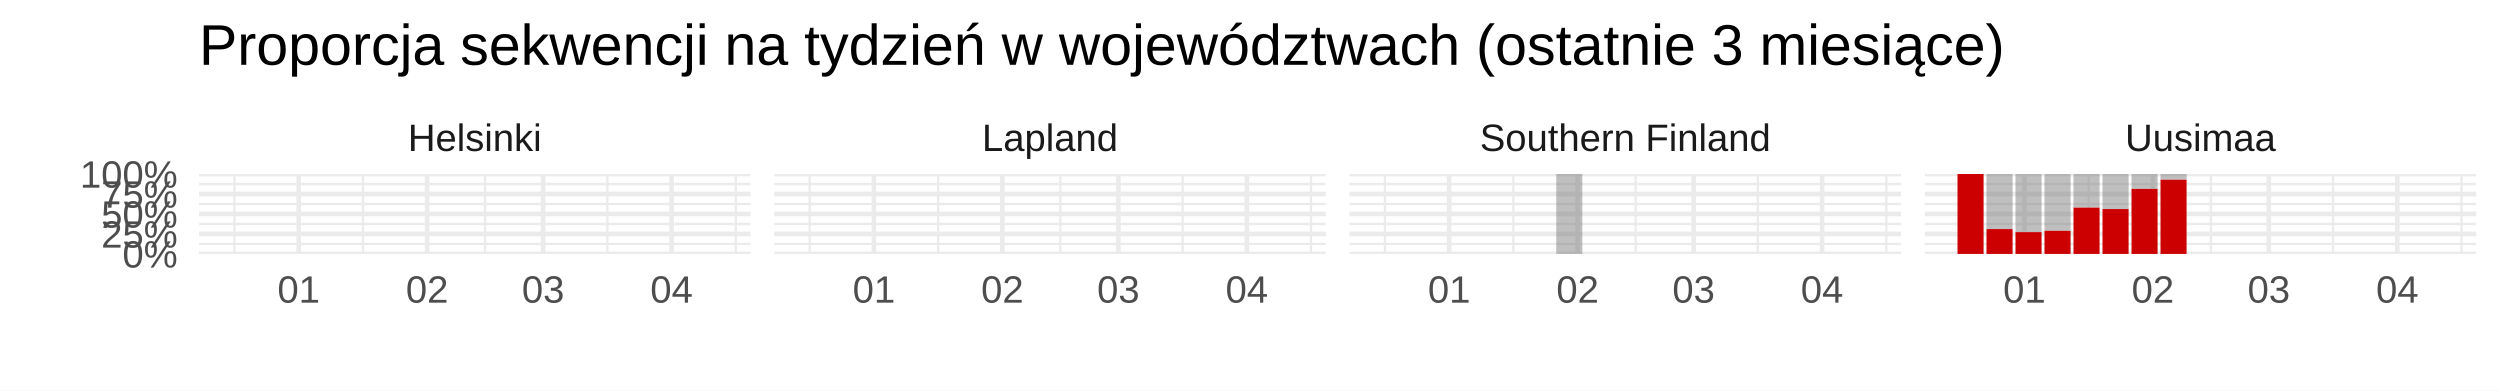
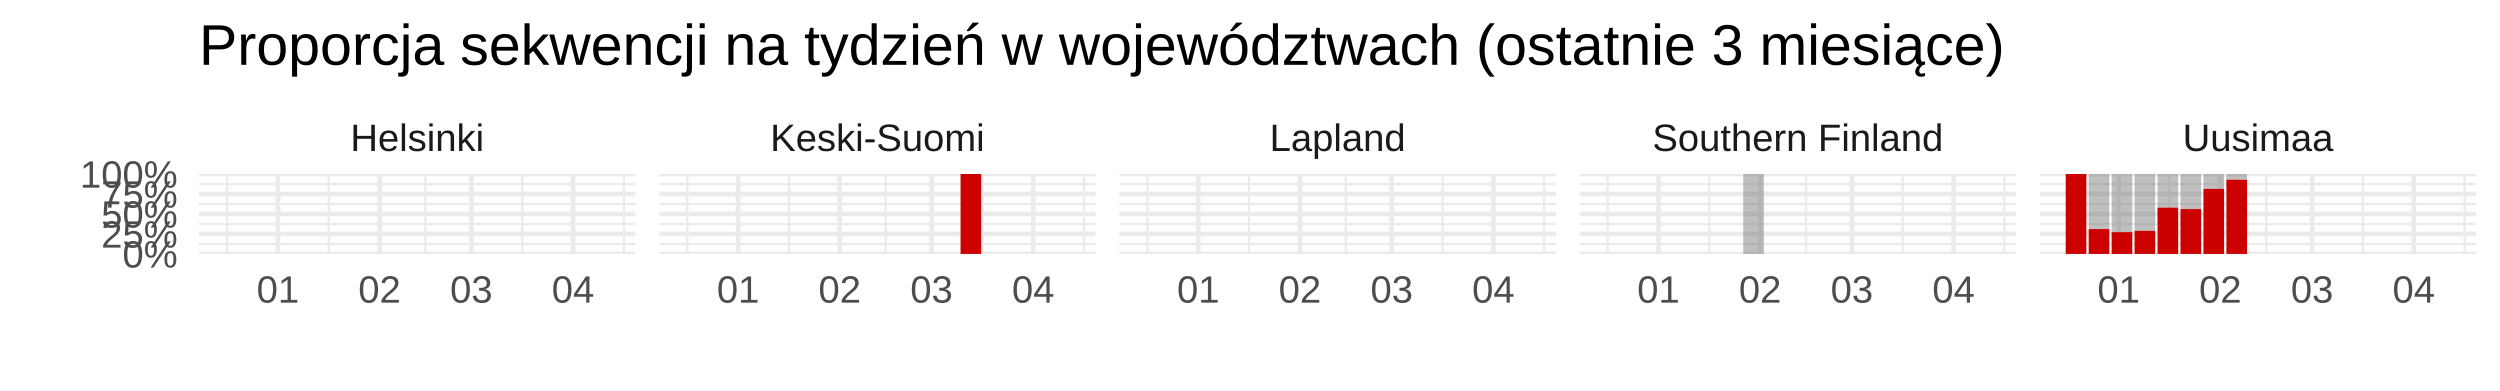
<svg xmlns="http://www.w3.org/2000/svg" class="svglite" width="576.00pt" height="90.00pt" viewBox="0 0 576.00 90.00">
  <defs>
    <style type="text/css">
    .svglite line, .svglite polyline, .svglite polygon, .svglite path, .svglite rect, .svglite circle {
      fill: none;
      stroke: #000000;
      stroke-linecap: round;
      stroke-linejoin: round;
      stroke-miterlimit: 10.00;
    }
  </style>
  </defs>
  <rect width="100%" height="100%" style="stroke: none; fill: #FFFFFF;" />
  <defs>
    <clipPath id="cpMC4wMHw1NzYuMDB8MC4wMHw5MC4wMA==">
      <rect x="0.00" y="0.00" width="576.00" height="90.00" />
    </clipPath>
  </defs>
  <g clip-path="url(#cpMC4wMHw1NzYuMDB8MC4wMHw5MC4wMA==)">
</g>
  <defs>
-     <clipPath id="cpNDUuODZ8MTcyLjkyfDQwLjA5fDU4LjUw">
-       <rect x="45.86" y="40.09" width="127.06" height="18.41" />
-     </clipPath>
-   </defs>
-   <g clip-path="url(#cpNDUuODZ8MTcyLjkyfDQwLjA5fDU4LjUw)">
-     <polyline points="45.86,56.20 172.92,56.20 " style="stroke-width: 0.53; stroke: #EBEBEB; stroke-linecap: butt;" />
-     <polyline points="45.86,51.60 172.92,51.60 " style="stroke-width: 0.53; stroke: #EBEBEB; stroke-linecap: butt;" />
-     <polyline points="45.86,47.00 172.92,47.00 " style="stroke-width: 0.53; stroke: #EBEBEB; stroke-linecap: butt;" />
-     <polyline points="45.86,42.40 172.92,42.40 " style="stroke-width: 0.53; stroke: #EBEBEB; stroke-linecap: butt;" />
-     <polyline points="54.02,58.50 54.02,40.09 " style="stroke-width: 0.53; stroke: #EBEBEB; stroke-linecap: butt;" />
-     <polyline points="83.61,58.50 83.61,40.09 " style="stroke-width: 0.53; stroke: #EBEBEB; stroke-linecap: butt;" />
-     <polyline points="111.77,58.50 111.77,40.09 " style="stroke-width: 0.53; stroke: #EBEBEB; stroke-linecap: butt;" />
-     <polyline points="139.93,58.50 139.93,40.09 " style="stroke-width: 0.53; stroke: #EBEBEB; stroke-linecap: butt;" />
-     <polyline points="169.53,58.50 169.53,40.09 " style="stroke-width: 0.53; stroke: #EBEBEB; stroke-linecap: butt;" />
-     <polyline points="45.86,58.50 172.92,58.50 " style="stroke-width: 1.07; stroke: #EBEBEB; stroke-linecap: butt;" />
-     <polyline points="45.86,53.90 172.92,53.90 " style="stroke-width: 1.07; stroke: #EBEBEB; stroke-linecap: butt;" />
-     <polyline points="45.86,49.30 172.92,49.30 " style="stroke-width: 1.07; stroke: #EBEBEB; stroke-linecap: butt;" />
-     <polyline points="45.86,44.70 172.92,44.70 " style="stroke-width: 1.07; stroke: #EBEBEB; stroke-linecap: butt;" />
-     <polyline points="45.86,40.09 172.92,40.09 " style="stroke-width: 1.07; stroke: #EBEBEB; stroke-linecap: butt;" />
-     <polyline points="68.82,58.50 68.82,40.09 " style="stroke-width: 1.07; stroke: #EBEBEB; stroke-linecap: butt;" />
-     <polyline points="98.41,58.50 98.41,40.09 " style="stroke-width: 1.07; stroke: #EBEBEB; stroke-linecap: butt;" />
-     <polyline points="125.14,58.50 125.14,40.09 " style="stroke-width: 1.07; stroke: #EBEBEB; stroke-linecap: butt;" />
-     <polyline points="154.73,58.50 154.73,40.09 " style="stroke-width: 1.07; stroke: #EBEBEB; stroke-linecap: butt;" />
-   </g>
-   <g clip-path="url(#cpMC4wMHw1NzYuMDB8MC4wMHw5MC4wMA==)">
- </g>
-   <defs>
-     <clipPath id="cpMTc4LjQwfDMwNS40NXw0MC4wOXw1OC41MA==">
-       <rect x="178.40" y="40.09" width="127.06" height="18.41" />
-     </clipPath>
-   </defs>
-   <g clip-path="url(#cpMTc4LjQwfDMwNS40NXw0MC4wOXw1OC41MA==)">
-     <polyline points="178.40,56.20 305.45,56.20 " style="stroke-width: 0.53; stroke: #EBEBEB; stroke-linecap: butt;" />
-     <polyline points="178.40,51.60 305.45,51.60 " style="stroke-width: 0.53; stroke: #EBEBEB; stroke-linecap: butt;" />
-     <polyline points="178.40,47.00 305.45,47.00 " style="stroke-width: 0.53; stroke: #EBEBEB; stroke-linecap: butt;" />
-     <polyline points="178.40,42.40 305.45,42.40 " style="stroke-width: 0.53; stroke: #EBEBEB; stroke-linecap: butt;" />
-     <polyline points="186.56,58.50 186.56,40.09 " style="stroke-width: 0.53; stroke: #EBEBEB; stroke-linecap: butt;" />
-     <polyline points="216.15,58.50 216.15,40.09 " style="stroke-width: 0.53; stroke: #EBEBEB; stroke-linecap: butt;" />
-     <polyline points="244.31,58.50 244.31,40.09 " style="stroke-width: 0.53; stroke: #EBEBEB; stroke-linecap: butt;" />
-     <polyline points="272.47,58.50 272.47,40.09 " style="stroke-width: 0.53; stroke: #EBEBEB; stroke-linecap: butt;" />
-     <polyline points="302.06,58.50 302.06,40.09 " style="stroke-width: 0.53; stroke: #EBEBEB; stroke-linecap: butt;" />
-     <polyline points="178.40,58.50 305.45,58.50 " style="stroke-width: 1.07; stroke: #EBEBEB; stroke-linecap: butt;" />
-     <polyline points="178.40,53.90 305.45,53.90 " style="stroke-width: 1.07; stroke: #EBEBEB; stroke-linecap: butt;" />
-     <polyline points="178.40,49.30 305.45,49.30 " style="stroke-width: 1.07; stroke: #EBEBEB; stroke-linecap: butt;" />
-     <polyline points="178.40,44.70 305.45,44.70 " style="stroke-width: 1.07; stroke: #EBEBEB; stroke-linecap: butt;" />
-     <polyline points="178.40,40.09 305.45,40.09 " style="stroke-width: 1.07; stroke: #EBEBEB; stroke-linecap: butt;" />
-     <polyline points="201.35,58.50 201.35,40.09 " style="stroke-width: 1.07; stroke: #EBEBEB; stroke-linecap: butt;" />
-     <polyline points="230.95,58.50 230.95,40.09 " style="stroke-width: 1.07; stroke: #EBEBEB; stroke-linecap: butt;" />
-     <polyline points="257.67,58.50 257.67,40.09 " style="stroke-width: 1.07; stroke: #EBEBEB; stroke-linecap: butt;" />
-     <polyline points="287.27,58.50 287.27,40.09 " style="stroke-width: 1.07; stroke: #EBEBEB; stroke-linecap: butt;" />
-   </g>
-   <g clip-path="url(#cpMC4wMHw1NzYuMDB8MC4wMHw5MC4wMA==)">
- </g>
-   <defs>
-     <clipPath id="cpMzEwLjkzfDQzNy45OXw0MC4wOXw1OC41MA==">
-       <rect x="310.93" y="40.09" width="127.06" height="18.41" />
-     </clipPath>
-   </defs>
-   <g clip-path="url(#cpMzEwLjkzfDQzNy45OXw0MC4wOXw1OC41MA==)">
-     <polyline points="310.93,56.20 437.99,56.20 " style="stroke-width: 0.53; stroke: #EBEBEB; stroke-linecap: butt;" />
-     <polyline points="310.93,51.60 437.99,51.60 " style="stroke-width: 0.53; stroke: #EBEBEB; stroke-linecap: butt;" />
-     <polyline points="310.93,47.00 437.99,47.00 " style="stroke-width: 0.53; stroke: #EBEBEB; stroke-linecap: butt;" />
-     <polyline points="310.93,42.40 437.99,42.40 " style="stroke-width: 0.53; stroke: #EBEBEB; stroke-linecap: butt;" />
-     <polyline points="319.09,58.50 319.09,40.09 " style="stroke-width: 0.53; stroke: #EBEBEB; stroke-linecap: butt;" />
-     <polyline points="348.68,58.50 348.68,40.09 " style="stroke-width: 0.53; stroke: #EBEBEB; stroke-linecap: butt;" />
-     <polyline points="376.84,58.50 376.84,40.09 " style="stroke-width: 0.53; stroke: #EBEBEB; stroke-linecap: butt;" />
-     <polyline points="405.00,58.50 405.00,40.09 " style="stroke-width: 0.53; stroke: #EBEBEB; stroke-linecap: butt;" />
-     <polyline points="434.60,58.50 434.60,40.09 " style="stroke-width: 0.53; stroke: #EBEBEB; stroke-linecap: butt;" />
-     <polyline points="310.93,58.50 437.99,58.50 " style="stroke-width: 1.07; stroke: #EBEBEB; stroke-linecap: butt;" />
-     <polyline points="310.93,53.90 437.99,53.90 " style="stroke-width: 1.07; stroke: #EBEBEB; stroke-linecap: butt;" />
-     <polyline points="310.93,49.30 437.99,49.30 " style="stroke-width: 1.07; stroke: #EBEBEB; stroke-linecap: butt;" />
-     <polyline points="310.93,44.70 437.99,44.70 " style="stroke-width: 1.07; stroke: #EBEBEB; stroke-linecap: butt;" />
-     <polyline points="310.93,40.09 437.99,40.09 " style="stroke-width: 1.07; stroke: #EBEBEB; stroke-linecap: butt;" />
-     <polyline points="333.89,58.50 333.89,40.09 " style="stroke-width: 1.07; stroke: #EBEBEB; stroke-linecap: butt;" />
-     <polyline points="363.48,58.50 363.48,40.09 " style="stroke-width: 1.07; stroke: #EBEBEB; stroke-linecap: butt;" />
-     <polyline points="390.21,58.50 390.21,40.09 " style="stroke-width: 1.07; stroke: #EBEBEB; stroke-linecap: butt;" />
-     <polyline points="419.80,58.50 419.80,40.09 " style="stroke-width: 1.07; stroke: #EBEBEB; stroke-linecap: butt;" />
-     <rect x="358.56" y="40.09" width="6.01" height="18.41" style="stroke-width: 1.07; stroke: none; stroke-linecap: square; stroke-linejoin: miter; fill: #777777; fill-opacity: 0.47;" />
-     <rect x="358.56" y="58.50" width="6.01" height="0.00" style="stroke-width: 1.07; stroke: none; stroke-linecap: square; stroke-linejoin: miter; fill: #CD0000;" />
-   </g>
-   <g clip-path="url(#cpMC4wMHw1NzYuMDB8MC4wMHw5MC4wMA==)">
- </g>
-   <defs>
-     <clipPath id="cpNDQzLjQ3fDU3MC41Mnw0MC4wOXw1OC41MA==">
-       <rect x="443.47" y="40.09" width="127.06" height="18.41" />
-     </clipPath>
-   </defs>
-   <g clip-path="url(#cpNDQzLjQ3fDU3MC41Mnw0MC4wOXw1OC41MA==)">
-     <polyline points="443.47,56.20 570.52,56.20 " style="stroke-width: 0.53; stroke: #EBEBEB; stroke-linecap: butt;" />
-     <polyline points="443.47,51.60 570.52,51.60 " style="stroke-width: 0.53; stroke: #EBEBEB; stroke-linecap: butt;" />
-     <polyline points="443.47,47.00 570.52,47.00 " style="stroke-width: 0.53; stroke: #EBEBEB; stroke-linecap: butt;" />
-     <polyline points="443.47,42.40 570.52,42.40 " style="stroke-width: 0.53; stroke: #EBEBEB; stroke-linecap: butt;" />
-     <polyline points="451.63,58.50 451.63,40.09 " style="stroke-width: 0.53; stroke: #EBEBEB; stroke-linecap: butt;" />
-     <polyline points="481.22,58.50 481.22,40.09 " style="stroke-width: 0.53; stroke: #EBEBEB; stroke-linecap: butt;" />
-     <polyline points="509.38,58.50 509.38,40.09 " style="stroke-width: 0.53; stroke: #EBEBEB; stroke-linecap: butt;" />
-     <polyline points="537.54,58.50 537.54,40.09 " style="stroke-width: 0.53; stroke: #EBEBEB; stroke-linecap: butt;" />
-     <polyline points="567.13,58.50 567.13,40.09 " style="stroke-width: 0.53; stroke: #EBEBEB; stroke-linecap: butt;" />
-     <polyline points="443.47,58.50 570.52,58.50 " style="stroke-width: 1.07; stroke: #EBEBEB; stroke-linecap: butt;" />
-     <polyline points="443.47,53.90 570.52,53.90 " style="stroke-width: 1.07; stroke: #EBEBEB; stroke-linecap: butt;" />
-     <polyline points="443.47,49.30 570.52,49.30 " style="stroke-width: 1.07; stroke: #EBEBEB; stroke-linecap: butt;" />
-     <polyline points="443.47,44.70 570.52,44.70 " style="stroke-width: 1.07; stroke: #EBEBEB; stroke-linecap: butt;" />
-     <polyline points="443.47,40.09 570.52,40.09 " style="stroke-width: 1.07; stroke: #EBEBEB; stroke-linecap: butt;" />
-     <polyline points="466.42,58.50 466.42,40.09 " style="stroke-width: 1.07; stroke: #EBEBEB; stroke-linecap: butt;" />
-     <polyline points="496.02,58.50 496.02,40.09 " style="stroke-width: 1.07; stroke: #EBEBEB; stroke-linecap: butt;" />
-     <polyline points="522.74,58.50 522.74,40.09 " style="stroke-width: 1.07; stroke: #EBEBEB; stroke-linecap: butt;" />
-     <polyline points="552.34,58.50 552.34,40.09 " style="stroke-width: 1.07; stroke: #EBEBEB; stroke-linecap: butt;" />
-     <rect x="451.01" y="40.09" width="6.01" height="0.00" style="stroke-width: 1.07; stroke: none; stroke-linecap: square; stroke-linejoin: miter; fill: #777777; fill-opacity: 0.47;" />
-     <rect x="457.69" y="40.09" width="6.01" height="12.67" style="stroke-width: 1.07; stroke: none; stroke-linecap: square; stroke-linejoin: miter; fill: #777777; fill-opacity: 0.47;" />
-     <rect x="464.37" y="40.09" width="6.01" height="13.39" style="stroke-width: 1.07; stroke: none; stroke-linecap: square; stroke-linejoin: miter; fill: #777777; fill-opacity: 0.47;" />
-     <rect x="471.05" y="40.09" width="6.01" height="13.09" style="stroke-width: 1.07; stroke: none; stroke-linecap: square; stroke-linejoin: miter; fill: #777777; fill-opacity: 0.47;" />
-     <rect x="477.73" y="40.09" width="6.01" height="7.74" style="stroke-width: 1.07; stroke: none; stroke-linecap: square; stroke-linejoin: miter; fill: #777777; fill-opacity: 0.47;" />
-     <rect x="484.42" y="40.09" width="6.01" height="8.07" style="stroke-width: 1.07; stroke: none; stroke-linecap: square; stroke-linejoin: miter; fill: #777777; fill-opacity: 0.47;" />
-     <rect x="491.10" y="40.09" width="6.01" height="3.42" style="stroke-width: 1.07; stroke: none; stroke-linecap: square; stroke-linejoin: miter; fill: #777777; fill-opacity: 0.47;" />
-     <rect x="497.78" y="40.09" width="6.01" height="1.29" style="stroke-width: 1.07; stroke: none; stroke-linecap: square; stroke-linejoin: miter; fill: #777777; fill-opacity: 0.47;" />
-     <rect x="451.01" y="40.09" width="6.01" height="18.41" style="stroke-width: 1.07; stroke: none; stroke-linecap: square; stroke-linejoin: miter; fill: #CD0000;" />
-     <rect x="457.69" y="52.77" width="6.01" height="5.73" style="stroke-width: 1.07; stroke: none; stroke-linecap: square; stroke-linejoin: miter; fill: #CD0000;" />
-     <rect x="464.37" y="53.48" width="6.01" height="5.02" style="stroke-width: 1.07; stroke: none; stroke-linecap: square; stroke-linejoin: miter; fill: #CD0000;" />
-     <rect x="471.05" y="53.18" width="6.01" height="5.32" style="stroke-width: 1.07; stroke: none; stroke-linecap: square; stroke-linejoin: miter; fill: #CD0000;" />
-     <rect x="477.73" y="47.83" width="6.01" height="10.67" style="stroke-width: 1.07; stroke: none; stroke-linecap: square; stroke-linejoin: miter; fill: #CD0000;" />
-     <rect x="484.42" y="48.17" width="6.01" height="10.34" style="stroke-width: 1.07; stroke: none; stroke-linecap: square; stroke-linejoin: miter; fill: #CD0000;" />
-     <rect x="491.10" y="43.51" width="6.01" height="14.99" style="stroke-width: 1.07; stroke: none; stroke-linecap: square; stroke-linejoin: miter; fill: #CD0000;" />
-     <rect x="497.78" y="41.39" width="6.01" height="17.12" style="stroke-width: 1.07; stroke: none; stroke-linecap: square; stroke-linejoin: miter; fill: #CD0000;" />
-   </g>
-   <g clip-path="url(#cpMC4wMHw1NzYuMDB8MC4wMHw5MC4wMA==)">
- </g>
-   <defs>
-     <clipPath id="cpNDUuODZ8MTcyLjkyfDIzLjE4fDQwLjA5">
-       <rect x="45.86" y="23.18" width="127.06" height="16.92" />
-     </clipPath>
-   </defs>
-   <g clip-path="url(#cpNDUuODZ8MTcyLjkyfDIzLjE4fDQwLjA5)">
-     <text x="109.39" y="34.79" text-anchor="middle" style="font-size: 8.80px; fill: #1A1A1A; font-family: Arial;" textLength="33.24px" lengthAdjust="spacingAndGlyphs"> Helsinki</text>
-   </g>
-   <g clip-path="url(#cpMC4wMHw1NzYuMDB8MC4wMHw5MC4wMA==)">
- </g>
-   <defs>
-     <clipPath id="cpMTc4LjQwfDMwNS40NXwyMy4xOHw0MC4wOQ==">
-       <rect x="178.40" y="23.18" width="127.06" height="16.92" />
-     </clipPath>
-   </defs>
-   <g clip-path="url(#cpMTc4LjQwfDMwNS40NXwyMy4xOHw0MC4wOQ==)">
-     <text x="241.92" y="34.79" text-anchor="middle" style="font-size: 8.80px; fill: #1A1A1A; font-family: Arial;" textLength="33.78px" lengthAdjust="spacingAndGlyphs"> Lapland</text>
-   </g>
-   <g clip-path="url(#cpMC4wMHw1NzYuMDB8MC4wMHw5MC4wMA==)">
- </g>
-   <defs>
-     <clipPath id="cpMzEwLjkzfDQzNy45OXwyMy4xOHw0MC4wOQ==">
-       <rect x="310.93" y="23.18" width="127.06" height="16.92" />
-     </clipPath>
-   </defs>
-   <g clip-path="url(#cpMzEwLjkzfDQzNy45OXwyMy4xOHw0MC4wOQ==)">
-     <text x="374.46" y="34.79" text-anchor="middle" style="font-size: 8.80px; fill: #1A1A1A; font-family: Arial;" textLength="69.48px" lengthAdjust="spacingAndGlyphs"> Southern Finland</text>
-   </g>
-   <g clip-path="url(#cpMC4wMHw1NzYuMDB8MC4wMHw5MC4wMA==)">
- </g>
-   <defs>
-     <clipPath id="cpNDQzLjQ3fDU3MC41MnwyMy4xOHw0MC4wOQ==">
-       <rect x="443.47" y="23.18" width="127.06" height="16.92" />
-     </clipPath>
-   </defs>
-   <g clip-path="url(#cpNDQzLjQ3fDU3MC41MnwyMy4xOHw0MC4wOQ==)">
-     <text x="506.99" y="34.79" text-anchor="middle" style="font-size: 8.80px; fill: #1A1A1A; font-family: Arial;" textLength="37.17px" lengthAdjust="spacingAndGlyphs"> Uusimaa</text>
-   </g>
-   <g clip-path="url(#cpMC4wMHw1NzYuMDB8MC4wMHw5MC4wMA==)">
-     <text x="68.82" y="69.74" text-anchor="middle" style="font-size: 8.80px; fill: #4D4D4D; font-family: Arial;" textLength="9.79px" lengthAdjust="spacingAndGlyphs">01</text>
-     <text x="98.41" y="69.74" text-anchor="middle" style="font-size: 8.80px; fill: #4D4D4D; font-family: Arial;" textLength="9.79px" lengthAdjust="spacingAndGlyphs">02</text>
-     <text x="125.14" y="69.74" text-anchor="middle" style="font-size: 8.80px; fill: #4D4D4D; font-family: Arial;" textLength="9.79px" lengthAdjust="spacingAndGlyphs">03</text>
-     <text x="154.73" y="69.74" text-anchor="middle" style="font-size: 8.80px; fill: #4D4D4D; font-family: Arial;" textLength="9.79px" lengthAdjust="spacingAndGlyphs">04</text>
-     <text x="201.35" y="69.74" text-anchor="middle" style="font-size: 8.80px; fill: #4D4D4D; font-family: Arial;" textLength="9.79px" lengthAdjust="spacingAndGlyphs">01</text>
-     <text x="230.95" y="69.74" text-anchor="middle" style="font-size: 8.80px; fill: #4D4D4D; font-family: Arial;" textLength="9.79px" lengthAdjust="spacingAndGlyphs">02</text>
-     <text x="257.67" y="69.74" text-anchor="middle" style="font-size: 8.80px; fill: #4D4D4D; font-family: Arial;" textLength="9.79px" lengthAdjust="spacingAndGlyphs">03</text>
-     <text x="287.27" y="69.74" text-anchor="middle" style="font-size: 8.80px; fill: #4D4D4D; font-family: Arial;" textLength="9.79px" lengthAdjust="spacingAndGlyphs">04</text>
-     <text x="333.89" y="69.74" text-anchor="middle" style="font-size: 8.80px; fill: #4D4D4D; font-family: Arial;" textLength="9.79px" lengthAdjust="spacingAndGlyphs">01</text>
-     <text x="363.48" y="69.74" text-anchor="middle" style="font-size: 8.80px; fill: #4D4D4D; font-family: Arial;" textLength="9.79px" lengthAdjust="spacingAndGlyphs">02</text>
-     <text x="390.21" y="69.74" text-anchor="middle" style="font-size: 8.80px; fill: #4D4D4D; font-family: Arial;" textLength="9.79px" lengthAdjust="spacingAndGlyphs">03</text>
-     <text x="419.80" y="69.74" text-anchor="middle" style="font-size: 8.80px; fill: #4D4D4D; font-family: Arial;" textLength="9.79px" lengthAdjust="spacingAndGlyphs">04</text>
-     <text x="466.42" y="69.74" text-anchor="middle" style="font-size: 8.80px; fill: #4D4D4D; font-family: Arial;" textLength="9.79px" lengthAdjust="spacingAndGlyphs">01</text>
-     <text x="496.02" y="69.74" text-anchor="middle" style="font-size: 8.80px; fill: #4D4D4D; font-family: Arial;" textLength="9.79px" lengthAdjust="spacingAndGlyphs">02</text>
-     <text x="522.74" y="69.74" text-anchor="middle" style="font-size: 8.80px; fill: #4D4D4D; font-family: Arial;" textLength="9.79px" lengthAdjust="spacingAndGlyphs">03</text>
-     <text x="552.34" y="69.74" text-anchor="middle" style="font-size: 8.80px; fill: #4D4D4D; font-family: Arial;" textLength="9.79px" lengthAdjust="spacingAndGlyphs">04</text>
+     <clipPath id="cpNDUuODZ8MTQ2LjQxfDQwLjA5fDU4LjUw">
+       <rect x="45.86" y="40.09" width="100.55" height="18.41" />
+     </clipPath>
+   </defs>
+   <g clip-path="url(#cpNDUuODZ8MTQ2LjQxfDQwLjA5fDU4LjUw)">
+     <polyline points="45.86,56.20 146.41,56.20 " style="stroke-width: 0.53; stroke: #EBEBEB; stroke-linecap: butt;" />
+     <polyline points="45.86,51.60 146.41,51.60 " style="stroke-width: 0.53; stroke: #EBEBEB; stroke-linecap: butt;" />
+     <polyline points="45.86,47.00 146.41,47.00 " style="stroke-width: 0.53; stroke: #EBEBEB; stroke-linecap: butt;" />
+     <polyline points="45.86,42.40 146.41,42.40 " style="stroke-width: 0.53; stroke: #EBEBEB; stroke-linecap: butt;" />
+     <polyline points="52.32,58.50 52.32,40.09 " style="stroke-width: 0.53; stroke: #EBEBEB; stroke-linecap: butt;" />
+     <polyline points="75.74,58.50 75.74,40.09 " style="stroke-width: 0.53; stroke: #EBEBEB; stroke-linecap: butt;" />
+     <polyline points="98.02,58.50 98.02,40.09 " style="stroke-width: 0.53; stroke: #EBEBEB; stroke-linecap: butt;" />
+     <polyline points="120.31,58.50 120.31,40.09 " style="stroke-width: 0.53; stroke: #EBEBEB; stroke-linecap: butt;" />
+     <polyline points="143.73,58.50 143.73,40.09 " style="stroke-width: 0.53; stroke: #EBEBEB; stroke-linecap: butt;" />
+     <polyline points="45.86,58.50 146.41,58.50 " style="stroke-width: 1.07; stroke: #EBEBEB; stroke-linecap: butt;" />
+     <polyline points="45.86,53.90 146.41,53.90 " style="stroke-width: 1.07; stroke: #EBEBEB; stroke-linecap: butt;" />
+     <polyline points="45.86,49.30 146.41,49.30 " style="stroke-width: 1.07; stroke: #EBEBEB; stroke-linecap: butt;" />
+     <polyline points="45.86,44.70 146.41,44.70 " style="stroke-width: 1.07; stroke: #EBEBEB; stroke-linecap: butt;" />
+     <polyline points="45.86,40.09 146.41,40.09 " style="stroke-width: 1.07; stroke: #EBEBEB; stroke-linecap: butt;" />
+     <polyline points="64.03,58.50 64.03,40.09 " style="stroke-width: 1.07; stroke: #EBEBEB; stroke-linecap: butt;" />
+     <polyline points="87.45,58.50 87.45,40.09 " style="stroke-width: 1.07; stroke: #EBEBEB; stroke-linecap: butt;" />
+     <polyline points="108.60,58.50 108.60,40.09 " style="stroke-width: 1.07; stroke: #EBEBEB; stroke-linecap: butt;" />
+     <polyline points="132.02,58.50 132.02,40.09 " style="stroke-width: 1.07; stroke: #EBEBEB; stroke-linecap: butt;" />
+   </g>
+   <g clip-path="url(#cpMC4wMHw1NzYuMDB8MC4wMHw5MC4wMA==)">
+ </g>
+   <defs>
+     <clipPath id="cpMTUxLjg5fDI1Mi40NHw0MC4wOXw1OC41MA==">
+       <rect x="151.89" y="40.09" width="100.55" height="18.41" />
+     </clipPath>
+   </defs>
+   <g clip-path="url(#cpMTUxLjg5fDI1Mi40NHw0MC4wOXw1OC41MA==)">
+     <polyline points="151.89,56.20 252.44,56.20 " style="stroke-width: 0.53; stroke: #EBEBEB; stroke-linecap: butt;" />
+     <polyline points="151.89,51.60 252.44,51.60 " style="stroke-width: 0.53; stroke: #EBEBEB; stroke-linecap: butt;" />
+     <polyline points="151.89,47.00 252.44,47.00 " style="stroke-width: 0.53; stroke: #EBEBEB; stroke-linecap: butt;" />
+     <polyline points="151.89,42.40 252.44,42.40 " style="stroke-width: 0.53; stroke: #EBEBEB; stroke-linecap: butt;" />
+     <polyline points="158.35,58.50 158.35,40.09 " style="stroke-width: 0.53; stroke: #EBEBEB; stroke-linecap: butt;" />
+     <polyline points="181.77,58.50 181.77,40.09 " style="stroke-width: 0.53; stroke: #EBEBEB; stroke-linecap: butt;" />
+     <polyline points="204.05,58.50 204.05,40.09 " style="stroke-width: 0.53; stroke: #EBEBEB; stroke-linecap: butt;" />
+     <polyline points="226.34,58.50 226.34,40.09 " style="stroke-width: 0.53; stroke: #EBEBEB; stroke-linecap: butt;" />
+     <polyline points="249.75,58.50 249.75,40.09 " style="stroke-width: 0.53; stroke: #EBEBEB; stroke-linecap: butt;" />
+     <polyline points="151.89,58.50 252.44,58.50 " style="stroke-width: 1.07; stroke: #EBEBEB; stroke-linecap: butt;" />
+     <polyline points="151.89,53.90 252.44,53.90 " style="stroke-width: 1.07; stroke: #EBEBEB; stroke-linecap: butt;" />
+     <polyline points="151.89,49.30 252.44,49.30 " style="stroke-width: 1.07; stroke: #EBEBEB; stroke-linecap: butt;" />
+     <polyline points="151.89,44.70 252.44,44.70 " style="stroke-width: 1.07; stroke: #EBEBEB; stroke-linecap: butt;" />
+     <polyline points="151.89,40.09 252.44,40.09 " style="stroke-width: 1.07; stroke: #EBEBEB; stroke-linecap: butt;" />
+     <polyline points="170.06,58.50 170.06,40.09 " style="stroke-width: 1.07; stroke: #EBEBEB; stroke-linecap: butt;" />
+     <polyline points="193.47,58.50 193.47,40.09 " style="stroke-width: 1.07; stroke: #EBEBEB; stroke-linecap: butt;" />
+     <polyline points="214.63,58.50 214.63,40.09 " style="stroke-width: 1.07; stroke: #EBEBEB; stroke-linecap: butt;" />
+     <polyline points="238.05,58.50 238.05,40.09 " style="stroke-width: 1.07; stroke: #EBEBEB; stroke-linecap: butt;" />
+     <rect x="221.31" y="40.09" width="4.76" height="0.00" style="stroke-width: 1.07; stroke: none; stroke-linecap: square; stroke-linejoin: miter; fill: #777777; fill-opacity: 0.47;" />
+     <rect x="221.31" y="40.09" width="4.76" height="18.41" style="stroke-width: 1.07; stroke: none; stroke-linecap: square; stroke-linejoin: miter; fill: #CD0000;" />
+   </g>
+   <g clip-path="url(#cpMC4wMHw1NzYuMDB8MC4wMHw5MC4wMA==)">
+ </g>
+   <defs>
+     <clipPath id="cpMjU3LjkyfDM1OC40Nnw0MC4wOXw1OC41MA==">
+       <rect x="257.92" y="40.09" width="100.55" height="18.41" />
+     </clipPath>
+   </defs>
+   <g clip-path="url(#cpMjU3LjkyfDM1OC40Nnw0MC4wOXw1OC41MA==)">
+     <polyline points="257.92,56.20 358.46,56.20 " style="stroke-width: 0.53; stroke: #EBEBEB; stroke-linecap: butt;" />
+     <polyline points="257.92,51.60 358.46,51.60 " style="stroke-width: 0.53; stroke: #EBEBEB; stroke-linecap: butt;" />
+     <polyline points="257.92,47.00 358.46,47.00 " style="stroke-width: 0.53; stroke: #EBEBEB; stroke-linecap: butt;" />
+     <polyline points="257.92,42.40 358.46,42.40 " style="stroke-width: 0.53; stroke: #EBEBEB; stroke-linecap: butt;" />
+     <polyline points="264.38,58.50 264.38,40.09 " style="stroke-width: 0.53; stroke: #EBEBEB; stroke-linecap: butt;" />
+     <polyline points="287.79,58.50 287.79,40.09 " style="stroke-width: 0.53; stroke: #EBEBEB; stroke-linecap: butt;" />
+     <polyline points="310.08,58.50 310.08,40.09 " style="stroke-width: 0.53; stroke: #EBEBEB; stroke-linecap: butt;" />
+     <polyline points="332.36,58.50 332.36,40.09 " style="stroke-width: 0.53; stroke: #EBEBEB; stroke-linecap: butt;" />
+     <polyline points="355.78,58.50 355.78,40.09 " style="stroke-width: 0.53; stroke: #EBEBEB; stroke-linecap: butt;" />
+     <polyline points="257.92,58.50 358.46,58.50 " style="stroke-width: 1.07; stroke: #EBEBEB; stroke-linecap: butt;" />
+     <polyline points="257.92,53.90 358.46,53.90 " style="stroke-width: 1.07; stroke: #EBEBEB; stroke-linecap: butt;" />
+     <polyline points="257.92,49.30 358.46,49.30 " style="stroke-width: 1.07; stroke: #EBEBEB; stroke-linecap: butt;" />
+     <polyline points="257.92,44.70 358.46,44.70 " style="stroke-width: 1.07; stroke: #EBEBEB; stroke-linecap: butt;" />
+     <polyline points="257.92,40.09 358.46,40.09 " style="stroke-width: 1.07; stroke: #EBEBEB; stroke-linecap: butt;" />
+     <polyline points="276.08,58.50 276.08,40.09 " style="stroke-width: 1.07; stroke: #EBEBEB; stroke-linecap: butt;" />
+     <polyline points="299.50,58.50 299.50,40.09 " style="stroke-width: 1.07; stroke: #EBEBEB; stroke-linecap: butt;" />
+     <polyline points="320.66,58.50 320.66,40.09 " style="stroke-width: 1.07; stroke: #EBEBEB; stroke-linecap: butt;" />
+     <polyline points="344.07,58.50 344.07,40.09 " style="stroke-width: 1.07; stroke: #EBEBEB; stroke-linecap: butt;" />
+   </g>
+   <g clip-path="url(#cpMC4wMHw1NzYuMDB8MC4wMHw5MC4wMA==)">
+ </g>
+   <defs>
+     <clipPath id="cpMzYzLjk0fDQ2NC40OXw0MC4wOXw1OC41MA==">
+       <rect x="363.94" y="40.09" width="100.55" height="18.41" />
+     </clipPath>
+   </defs>
+   <g clip-path="url(#cpMzYzLjk0fDQ2NC40OXw0MC4wOXw1OC41MA==)">
+     <polyline points="363.94,56.20 464.49,56.20 " style="stroke-width: 0.53; stroke: #EBEBEB; stroke-linecap: butt;" />
+     <polyline points="363.94,51.60 464.49,51.60 " style="stroke-width: 0.53; stroke: #EBEBEB; stroke-linecap: butt;" />
+     <polyline points="363.94,47.00 464.49,47.00 " style="stroke-width: 0.53; stroke: #EBEBEB; stroke-linecap: butt;" />
+     <polyline points="363.94,42.40 464.49,42.40 " style="stroke-width: 0.53; stroke: #EBEBEB; stroke-linecap: butt;" />
+     <polyline points="370.40,58.50 370.40,40.09 " style="stroke-width: 0.53; stroke: #EBEBEB; stroke-linecap: butt;" />
+     <polyline points="393.82,58.50 393.82,40.09 " style="stroke-width: 0.53; stroke: #EBEBEB; stroke-linecap: butt;" />
+     <polyline points="416.11,58.50 416.11,40.09 " style="stroke-width: 0.53; stroke: #EBEBEB; stroke-linecap: butt;" />
+     <polyline points="438.39,58.50 438.39,40.09 " style="stroke-width: 0.53; stroke: #EBEBEB; stroke-linecap: butt;" />
+     <polyline points="461.81,58.50 461.81,40.09 " style="stroke-width: 0.53; stroke: #EBEBEB; stroke-linecap: butt;" />
+     <polyline points="363.94,58.50 464.49,58.50 " style="stroke-width: 1.07; stroke: #EBEBEB; stroke-linecap: butt;" />
+     <polyline points="363.94,53.90 464.49,53.90 " style="stroke-width: 1.07; stroke: #EBEBEB; stroke-linecap: butt;" />
+     <polyline points="363.94,49.30 464.49,49.30 " style="stroke-width: 1.07; stroke: #EBEBEB; stroke-linecap: butt;" />
+     <polyline points="363.94,44.70 464.49,44.70 " style="stroke-width: 1.07; stroke: #EBEBEB; stroke-linecap: butt;" />
+     <polyline points="363.94,40.09 464.49,40.09 " style="stroke-width: 1.07; stroke: #EBEBEB; stroke-linecap: butt;" />
+     <polyline points="382.11,58.50 382.11,40.09 " style="stroke-width: 1.07; stroke: #EBEBEB; stroke-linecap: butt;" />
+     <polyline points="405.53,58.50 405.53,40.09 " style="stroke-width: 1.07; stroke: #EBEBEB; stroke-linecap: butt;" />
+     <polyline points="426.68,58.50 426.68,40.09 " style="stroke-width: 1.07; stroke: #EBEBEB; stroke-linecap: butt;" />
+     <polyline points="450.10,58.50 450.10,40.09 " style="stroke-width: 1.07; stroke: #EBEBEB; stroke-linecap: butt;" />
+     <rect x="401.64" y="40.09" width="4.76" height="18.41" style="stroke-width: 1.07; stroke: none; stroke-linecap: square; stroke-linejoin: miter; fill: #777777; fill-opacity: 0.47;" />
+     <rect x="401.64" y="58.50" width="4.76" height="0.00" style="stroke-width: 1.07; stroke: none; stroke-linecap: square; stroke-linejoin: miter; fill: #CD0000;" />
+   </g>
+   <g clip-path="url(#cpMC4wMHw1NzYuMDB8MC4wMHw5MC4wMA==)">
+ </g>
+   <defs>
+     <clipPath id="cpNDY5Ljk3fDU3MC41Mnw0MC4wOXw1OC41MA==">
+       <rect x="469.97" y="40.09" width="100.55" height="18.41" />
+     </clipPath>
+   </defs>
+   <g clip-path="url(#cpNDY5Ljk3fDU3MC41Mnw0MC4wOXw1OC41MA==)">
+     <polyline points="469.97,56.20 570.52,56.20 " style="stroke-width: 0.53; stroke: #EBEBEB; stroke-linecap: butt;" />
+     <polyline points="469.97,51.60 570.52,51.60 " style="stroke-width: 0.53; stroke: #EBEBEB; stroke-linecap: butt;" />
+     <polyline points="469.97,47.00 570.52,47.00 " style="stroke-width: 0.53; stroke: #EBEBEB; stroke-linecap: butt;" />
+     <polyline points="469.97,42.40 570.52,42.40 " style="stroke-width: 0.53; stroke: #EBEBEB; stroke-linecap: butt;" />
+     <polyline points="476.43,58.50 476.43,40.09 " style="stroke-width: 0.53; stroke: #EBEBEB; stroke-linecap: butt;" />
+     <polyline points="499.85,58.50 499.85,40.09 " style="stroke-width: 0.53; stroke: #EBEBEB; stroke-linecap: butt;" />
+     <polyline points="522.13,58.50 522.13,40.09 " style="stroke-width: 0.53; stroke: #EBEBEB; stroke-linecap: butt;" />
+     <polyline points="544.42,58.50 544.42,40.09 " style="stroke-width: 0.53; stroke: #EBEBEB; stroke-linecap: butt;" />
+     <polyline points="567.84,58.50 567.84,40.09 " style="stroke-width: 0.53; stroke: #EBEBEB; stroke-linecap: butt;" />
+     <polyline points="469.97,58.50 570.52,58.50 " style="stroke-width: 1.07; stroke: #EBEBEB; stroke-linecap: butt;" />
+     <polyline points="469.97,53.90 570.52,53.90 " style="stroke-width: 1.07; stroke: #EBEBEB; stroke-linecap: butt;" />
+     <polyline points="469.97,49.30 570.52,49.30 " style="stroke-width: 1.07; stroke: #EBEBEB; stroke-linecap: butt;" />
+     <polyline points="469.97,44.70 570.52,44.70 " style="stroke-width: 1.07; stroke: #EBEBEB; stroke-linecap: butt;" />
+     <polyline points="469.97,40.09 570.52,40.09 " style="stroke-width: 1.07; stroke: #EBEBEB; stroke-linecap: butt;" />
+     <polyline points="488.14,58.50 488.14,40.09 " style="stroke-width: 1.07; stroke: #EBEBEB; stroke-linecap: butt;" />
+     <polyline points="511.56,58.50 511.56,40.09 " style="stroke-width: 1.07; stroke: #EBEBEB; stroke-linecap: butt;" />
+     <polyline points="532.71,58.50 532.71,40.09 " style="stroke-width: 1.07; stroke: #EBEBEB; stroke-linecap: butt;" />
+     <polyline points="556.13,58.50 556.13,40.09 " style="stroke-width: 1.07; stroke: #EBEBEB; stroke-linecap: butt;" />
+     <rect x="475.94" y="40.09" width="4.76" height="0.00" style="stroke-width: 1.07; stroke: none; stroke-linecap: square; stroke-linejoin: miter; fill: #777777; fill-opacity: 0.47;" />
+     <rect x="481.23" y="40.09" width="4.76" height="12.67" style="stroke-width: 1.07; stroke: none; stroke-linecap: square; stroke-linejoin: miter; fill: #777777; fill-opacity: 0.47;" />
+     <rect x="486.52" y="40.09" width="4.76" height="13.39" style="stroke-width: 1.07; stroke: none; stroke-linecap: square; stroke-linejoin: miter; fill: #777777; fill-opacity: 0.47;" />
+     <rect x="491.80" y="40.09" width="4.76" height="13.09" style="stroke-width: 1.07; stroke: none; stroke-linecap: square; stroke-linejoin: miter; fill: #777777; fill-opacity: 0.47;" />
+     <rect x="497.09" y="40.09" width="4.76" height="7.74" style="stroke-width: 1.07; stroke: none; stroke-linecap: square; stroke-linejoin: miter; fill: #777777; fill-opacity: 0.47;" />
+     <rect x="502.38" y="40.09" width="4.76" height="8.07" style="stroke-width: 1.07; stroke: none; stroke-linecap: square; stroke-linejoin: miter; fill: #777777; fill-opacity: 0.47;" />
+     <rect x="507.67" y="40.09" width="4.76" height="3.42" style="stroke-width: 1.07; stroke: none; stroke-linecap: square; stroke-linejoin: miter; fill: #777777; fill-opacity: 0.47;" />
+     <rect x="512.96" y="40.09" width="4.76" height="1.29" style="stroke-width: 1.07; stroke: none; stroke-linecap: square; stroke-linejoin: miter; fill: #777777; fill-opacity: 0.47;" />
+     <rect x="475.94" y="40.09" width="4.76" height="18.41" style="stroke-width: 1.07; stroke: none; stroke-linecap: square; stroke-linejoin: miter; fill: #CD0000;" />
+     <rect x="481.23" y="52.77" width="4.76" height="5.73" style="stroke-width: 1.07; stroke: none; stroke-linecap: square; stroke-linejoin: miter; fill: #CD0000;" />
+     <rect x="486.52" y="53.48" width="4.76" height="5.02" style="stroke-width: 1.07; stroke: none; stroke-linecap: square; stroke-linejoin: miter; fill: #CD0000;" />
+     <rect x="491.80" y="53.18" width="4.76" height="5.32" style="stroke-width: 1.07; stroke: none; stroke-linecap: square; stroke-linejoin: miter; fill: #CD0000;" />
+     <rect x="497.09" y="47.83" width="4.76" height="10.67" style="stroke-width: 1.07; stroke: none; stroke-linecap: square; stroke-linejoin: miter; fill: #CD0000;" />
+     <rect x="502.38" y="48.17" width="4.76" height="10.34" style="stroke-width: 1.07; stroke: none; stroke-linecap: square; stroke-linejoin: miter; fill: #CD0000;" />
+     <rect x="507.67" y="43.51" width="4.76" height="14.99" style="stroke-width: 1.07; stroke: none; stroke-linecap: square; stroke-linejoin: miter; fill: #CD0000;" />
+     <rect x="512.96" y="41.39" width="4.76" height="17.12" style="stroke-width: 1.07; stroke: none; stroke-linecap: square; stroke-linejoin: miter; fill: #CD0000;" />
+   </g>
+   <g clip-path="url(#cpMC4wMHw1NzYuMDB8MC4wMHw5MC4wMA==)">
+ </g>
+   <defs>
+     <clipPath id="cpNDUuODZ8MTQ2LjQxfDIzLjE4fDQwLjA5">
+       <rect x="45.86" y="23.18" width="100.55" height="16.92" />
+     </clipPath>
+   </defs>
+   <g clip-path="url(#cpNDUuODZ8MTQ2LjQxfDIzLjE4fDQwLjA5)">
+     <text x="96.13" y="34.79" text-anchor="middle" style="font-size: 8.80px; fill: #1A1A1A; font-family: Arial;" textLength="33.24px" lengthAdjust="spacingAndGlyphs"> Helsinki</text>
+   </g>
+   <g clip-path="url(#cpMC4wMHw1NzYuMDB8MC4wMHw5MC4wMA==)">
+ </g>
+   <defs>
+     <clipPath id="cpMTUxLjg5fDI1Mi40NHwyMy4xOHw0MC4wOQ==">
+       <rect x="151.89" y="23.18" width="100.55" height="16.92" />
+     </clipPath>
+   </defs>
+   <g clip-path="url(#cpMTUxLjg5fDI1Mi40NHwyMy4xOHw0MC4wOQ==)">
+     <text x="202.16" y="34.79" text-anchor="middle" style="font-size: 8.80px; fill: #1A1A1A; font-family: Arial;" textLength="51.83px" lengthAdjust="spacingAndGlyphs"> Keski-Suomi</text>
+   </g>
+   <g clip-path="url(#cpMC4wMHw1NzYuMDB8MC4wMHw5MC4wMA==)">
+ </g>
+   <defs>
+     <clipPath id="cpMjU3LjkyfDM1OC40NnwyMy4xOHw0MC4wOQ==">
+       <rect x="257.92" y="23.18" width="100.55" height="16.92" />
+     </clipPath>
+   </defs>
+   <g clip-path="url(#cpMjU3LjkyfDM1OC40NnwyMy4xOHw0MC4wOQ==)">
+     <text x="308.19" y="34.79" text-anchor="middle" style="font-size: 8.80px; fill: #1A1A1A; font-family: Arial;" textLength="33.78px" lengthAdjust="spacingAndGlyphs"> Lapland</text>
+   </g>
+   <g clip-path="url(#cpMC4wMHw1NzYuMDB8MC4wMHw5MC4wMA==)">
+ </g>
+   <defs>
+     <clipPath id="cpMzYzLjk0fDQ2NC40OXwyMy4xOHw0MC4wOQ==">
+       <rect x="363.94" y="23.18" width="100.55" height="16.92" />
+     </clipPath>
+   </defs>
+   <g clip-path="url(#cpMzYzLjk0fDQ2NC40OXwyMy4xOHw0MC4wOQ==)">
+     <text x="414.22" y="34.79" text-anchor="middle" style="font-size: 8.80px; fill: #1A1A1A; font-family: Arial;" textLength="69.48px" lengthAdjust="spacingAndGlyphs"> Southern Finland</text>
+   </g>
+   <g clip-path="url(#cpMC4wMHw1NzYuMDB8MC4wMHw5MC4wMA==)">
+ </g>
+   <defs>
+     <clipPath id="cpNDY5Ljk3fDU3MC41MnwyMy4xOHw0MC4wOQ==">
+       <rect x="469.97" y="23.18" width="100.55" height="16.92" />
+     </clipPath>
+   </defs>
+   <g clip-path="url(#cpNDY5Ljk3fDU3MC41MnwyMy4xOHw0MC4wOQ==)">
+     <text x="520.25" y="34.79" text-anchor="middle" style="font-size: 8.80px; fill: #1A1A1A; font-family: Arial;" textLength="37.17px" lengthAdjust="spacingAndGlyphs"> Uusimaa</text>
+   </g>
+   <g clip-path="url(#cpMC4wMHw1NzYuMDB8MC4wMHw5MC4wMA==)">
+     <text x="64.03" y="69.74" text-anchor="middle" style="font-size: 8.80px; fill: #4D4D4D; font-family: Arial;" textLength="9.79px" lengthAdjust="spacingAndGlyphs">01</text>
+     <text x="87.45" y="69.74" text-anchor="middle" style="font-size: 8.80px; fill: #4D4D4D; font-family: Arial;" textLength="9.79px" lengthAdjust="spacingAndGlyphs">02</text>
+     <text x="108.60" y="69.74" text-anchor="middle" style="font-size: 8.80px; fill: #4D4D4D; font-family: Arial;" textLength="9.79px" lengthAdjust="spacingAndGlyphs">03</text>
+     <text x="132.02" y="69.74" text-anchor="middle" style="font-size: 8.80px; fill: #4D4D4D; font-family: Arial;" textLength="9.79px" lengthAdjust="spacingAndGlyphs">04</text>
+     <text x="170.06" y="69.74" text-anchor="middle" style="font-size: 8.80px; fill: #4D4D4D; font-family: Arial;" textLength="9.79px" lengthAdjust="spacingAndGlyphs">01</text>
+     <text x="193.47" y="69.74" text-anchor="middle" style="font-size: 8.80px; fill: #4D4D4D; font-family: Arial;" textLength="9.79px" lengthAdjust="spacingAndGlyphs">02</text>
+     <text x="214.63" y="69.74" text-anchor="middle" style="font-size: 8.80px; fill: #4D4D4D; font-family: Arial;" textLength="9.79px" lengthAdjust="spacingAndGlyphs">03</text>
+     <text x="238.05" y="69.74" text-anchor="middle" style="font-size: 8.80px; fill: #4D4D4D; font-family: Arial;" textLength="9.79px" lengthAdjust="spacingAndGlyphs">04</text>
+     <text x="276.08" y="69.74" text-anchor="middle" style="font-size: 8.80px; fill: #4D4D4D; font-family: Arial;" textLength="9.79px" lengthAdjust="spacingAndGlyphs">01</text>
+     <text x="299.50" y="69.74" text-anchor="middle" style="font-size: 8.80px; fill: #4D4D4D; font-family: Arial;" textLength="9.79px" lengthAdjust="spacingAndGlyphs">02</text>
+     <text x="320.66" y="69.74" text-anchor="middle" style="font-size: 8.80px; fill: #4D4D4D; font-family: Arial;" textLength="9.79px" lengthAdjust="spacingAndGlyphs">03</text>
+     <text x="344.07" y="69.74" text-anchor="middle" style="font-size: 8.80px; fill: #4D4D4D; font-family: Arial;" textLength="9.79px" lengthAdjust="spacingAndGlyphs">04</text>
+     <text x="382.11" y="69.74" text-anchor="middle" style="font-size: 8.80px; fill: #4D4D4D; font-family: Arial;" textLength="9.79px" lengthAdjust="spacingAndGlyphs">01</text>
+     <text x="405.53" y="69.74" text-anchor="middle" style="font-size: 8.80px; fill: #4D4D4D; font-family: Arial;" textLength="9.79px" lengthAdjust="spacingAndGlyphs">02</text>
+     <text x="426.68" y="69.74" text-anchor="middle" style="font-size: 8.80px; fill: #4D4D4D; font-family: Arial;" textLength="9.79px" lengthAdjust="spacingAndGlyphs">03</text>
+     <text x="450.10" y="69.74" text-anchor="middle" style="font-size: 8.80px; fill: #4D4D4D; font-family: Arial;" textLength="9.79px" lengthAdjust="spacingAndGlyphs">04</text>
+     <text x="488.14" y="69.74" text-anchor="middle" style="font-size: 8.80px; fill: #4D4D4D; font-family: Arial;" textLength="9.79px" lengthAdjust="spacingAndGlyphs">01</text>
+     <text x="511.56" y="69.74" text-anchor="middle" style="font-size: 8.80px; fill: #4D4D4D; font-family: Arial;" textLength="9.79px" lengthAdjust="spacingAndGlyphs">02</text>
+     <text x="532.71" y="69.74" text-anchor="middle" style="font-size: 8.80px; fill: #4D4D4D; font-family: Arial;" textLength="9.79px" lengthAdjust="spacingAndGlyphs">03</text>
+     <text x="556.13" y="69.74" text-anchor="middle" style="font-size: 8.80px; fill: #4D4D4D; font-family: Arial;" textLength="9.79px" lengthAdjust="spacingAndGlyphs">04</text>
    <text x="40.93" y="61.65" text-anchor="end" style="font-size: 8.80px; fill: #4D4D4D; font-family: Arial;" textLength="12.72px" lengthAdjust="spacingAndGlyphs">0%</text>
    <text x="40.93" y="57.05" text-anchor="end" style="font-size: 8.80px; fill: #4D4D4D; font-family: Arial;" textLength="17.62px" lengthAdjust="spacingAndGlyphs">25%</text>
    <text x="40.93" y="52.45" text-anchor="end" style="font-size: 8.80px; fill: #4D4D4D; font-family: Arial;" textLength="17.62px" lengthAdjust="spacingAndGlyphs">50%</text>
    <text x="40.93" y="47.85" text-anchor="end" style="font-size: 8.80px; fill: #4D4D4D; font-family: Arial;" textLength="17.62px" lengthAdjust="spacingAndGlyphs">75%</text>
    <text x="40.93" y="43.24" text-anchor="end" style="font-size: 8.80px; fill: #4D4D4D; font-family: Arial;" textLength="22.51px" lengthAdjust="spacingAndGlyphs">100%</text>
    <text x="45.86" y="14.93" style="font-size: 13.20px; font-family: Arial;" textLength="415.71px" lengthAdjust="spacingAndGlyphs">Proporcja sekwencji na tydzień w województwach (ostatnie 3 miesiące)</text>
  </g>
</svg>
